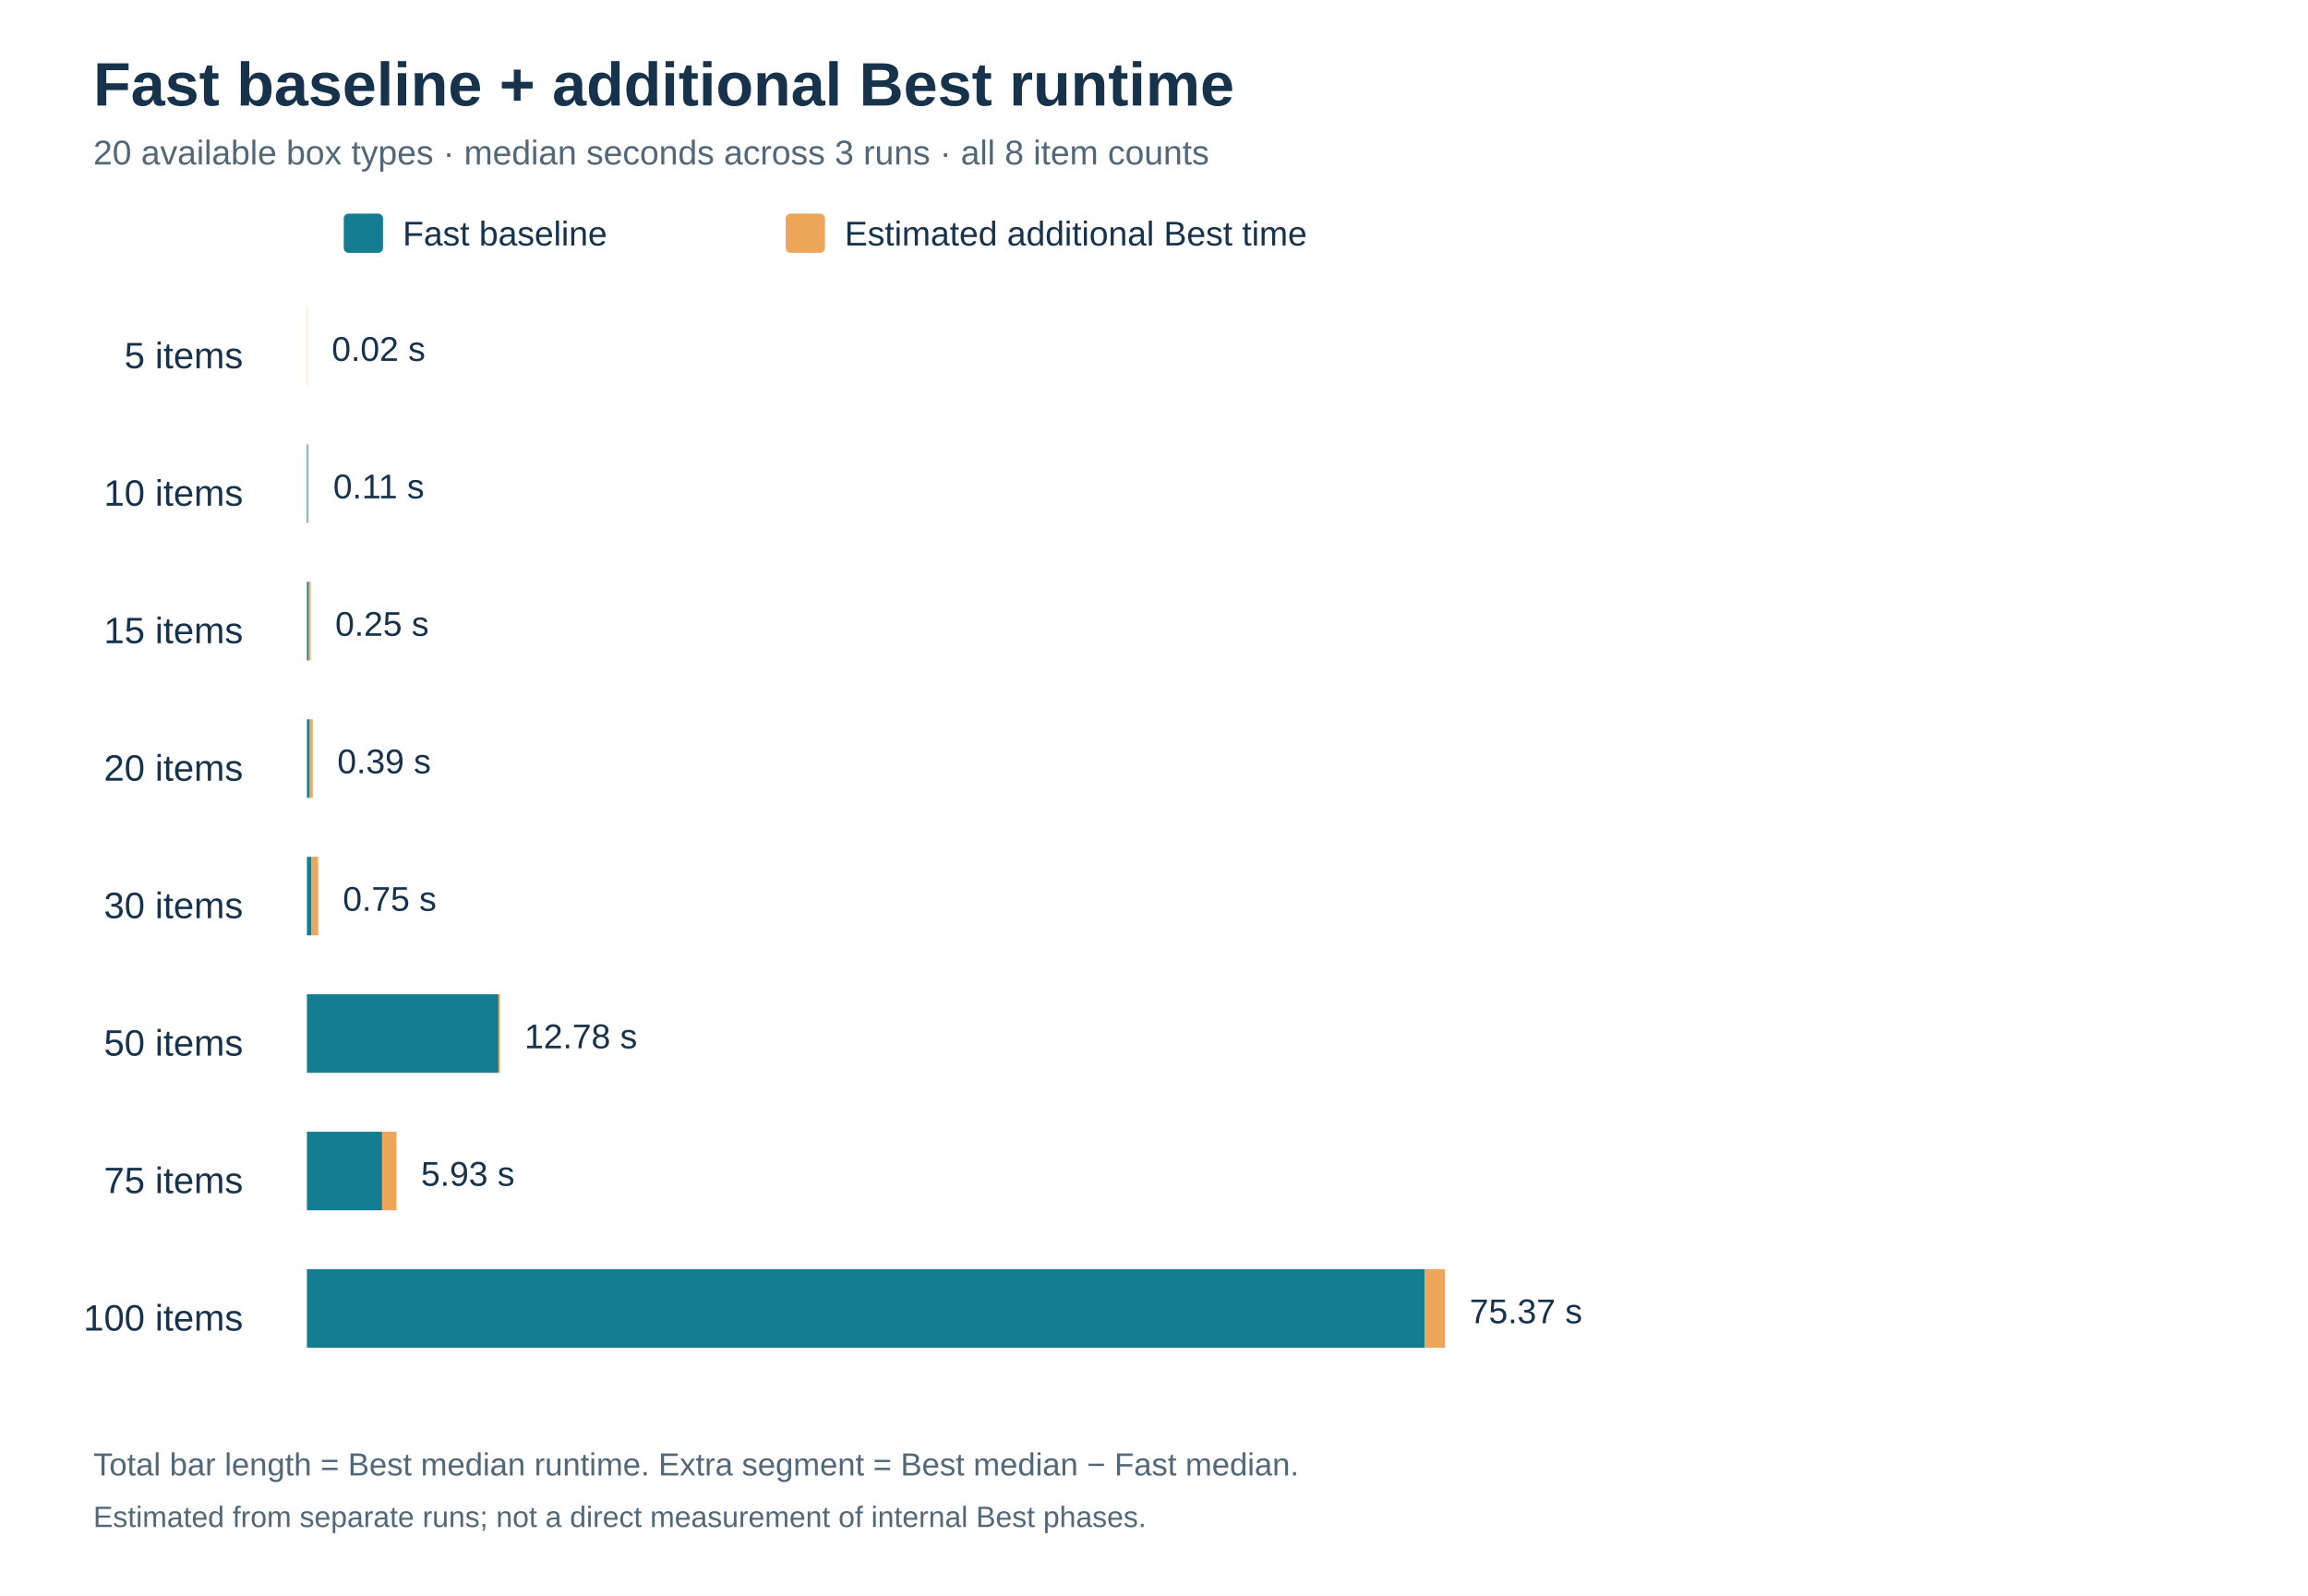
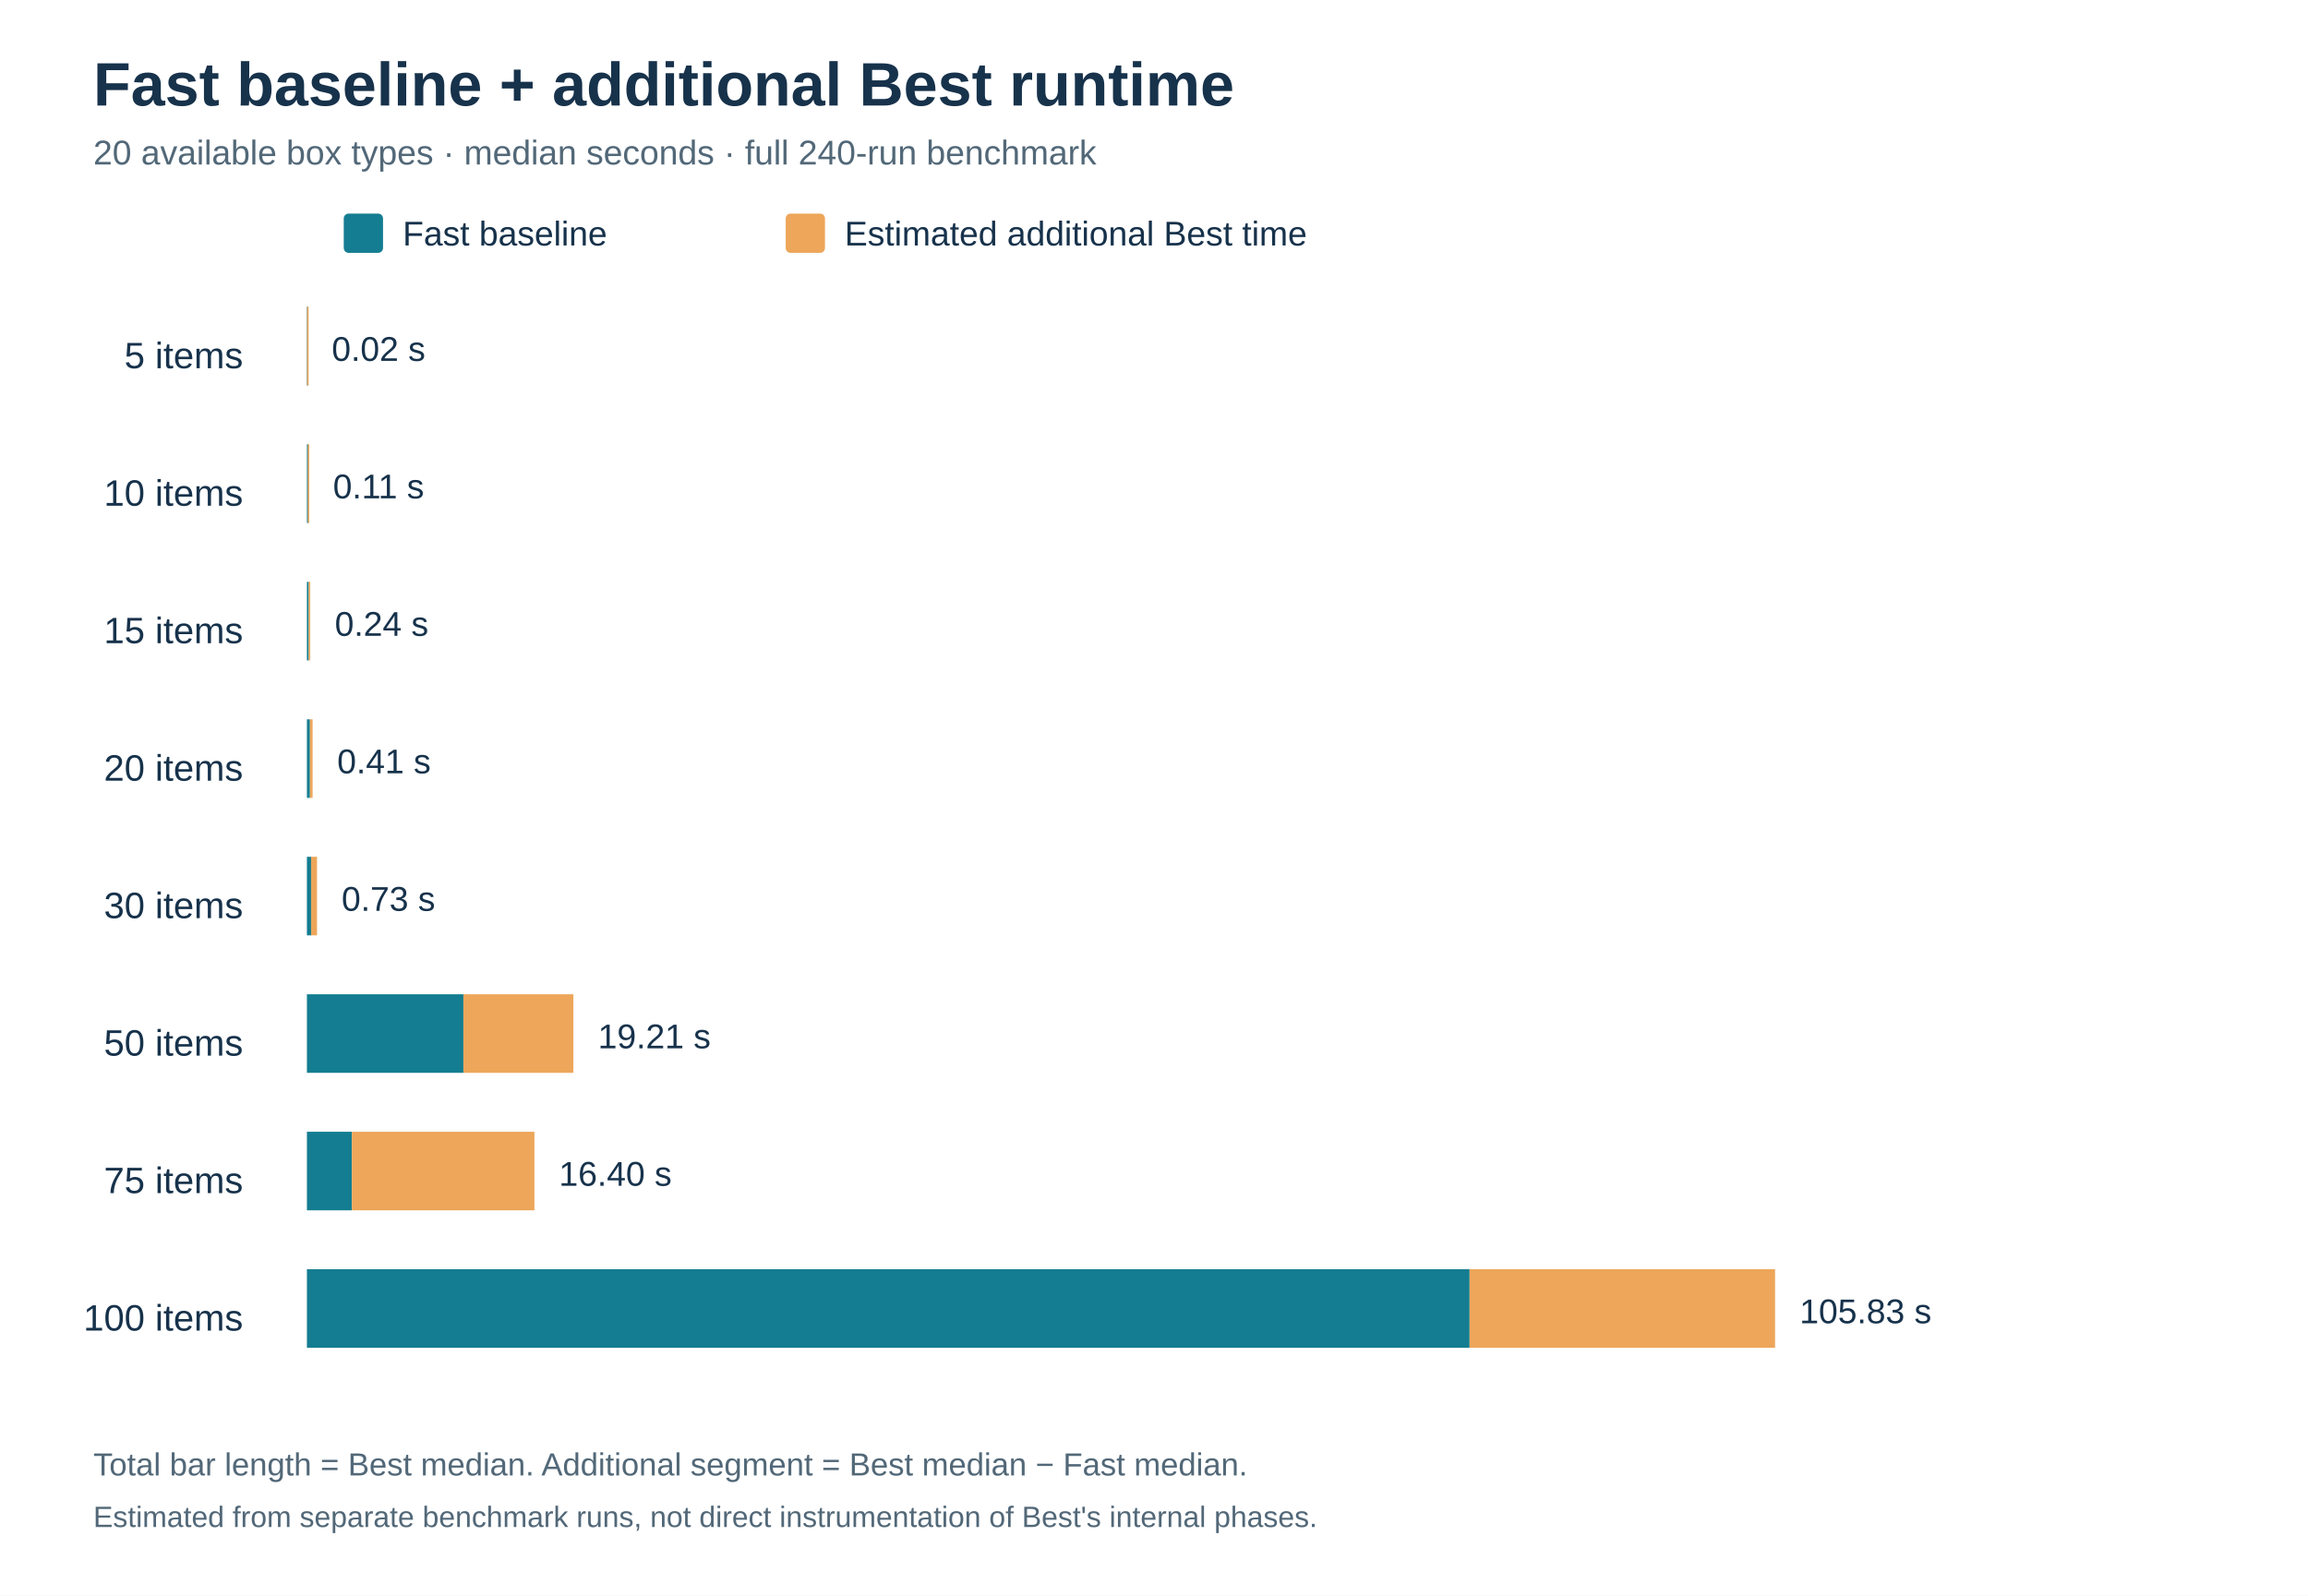
- <svg xmlns="http://www.w3.org/2000/svg" viewBox="0 0 940 650" role="img" aria-label="Stacked chart comparing Fast runtime and estimated additional Best runtime across all eight item counts">
+ <svg xmlns="http://www.w3.org/2000/svg" viewBox="0 0 940 650" role="img" aria-label="Stacked chart of Fast and estimated additional Best runtime across eight item counts">
  <rect width="940" height="650" fill="#fff" />
-   <text x="38" y="43" font-family="Arial,sans-serif" font-size="25" font-weight="bold" fill="#17324b">Fast baseline + additional Best runtime</text>
-   <text x="38" y="67" font-family="Arial,sans-serif" font-size="14" fill="#526878">20 available box types · median seconds across 3 runs · all 8 item counts</text>
+   <text x="38" y="43" font-family="Arial" font-size="25" font-weight="bold" fill="#17324b">Fast baseline + additional Best runtime</text>
+   <text x="38" y="67" font-family="Arial" font-size="14" fill="#526878">20 available box types · median seconds · full 240-run benchmark</text>
  <rect x="140" y="87" width="16" height="16" rx="2" fill="#147d91" />
  <text x="164" y="100" font-family="Arial" font-size="14" fill="#17324b">Fast baseline</text>
  <rect x="320" y="87" width="16" height="16" rx="2" fill="#eda65a" />
  <text x="344" y="100" font-family="Arial" font-size="14" fill="#17324b">Estimated additional Best time</text>
  <text x="99" y="150" text-anchor="end" font-family="Arial" font-size="15" fill="#17324b">5 items</text>
-   <rect x="125" y="125" width="0.01" height="32" fill="#147d91" />
-   <rect x="125.01" y="125" width="0.09" height="32" fill="#eda65a" />
-   <text x="135.10" y="147" font-family="Arial" font-size="14" fill="#17324b">0.02 s</text>
+   <rect x="125" y="125" width="0.60" height="32" fill="#147d91" />
+   <rect x="125.06" y="125" width="0.60" height="32" fill="#eda65a" />
+   <text x="135.11" y="147" font-family="Arial" font-size="14" fill="#17324b">0.02 s</text>
  <text x="99" y="206" text-anchor="end" font-family="Arial" font-size="15" fill="#17324b">10 items</text>
-   <rect x="125" y="181" width="0.36" height="32" fill="#147d91" />
-   <rect x="125.36" y="181" width="0.33" height="32" fill="#eda65a" />
-   <text x="135.69" y="203" font-family="Arial" font-size="14" fill="#17324b">0.11 s</text>
+   <rect x="125" y="181" width="0.60" height="32" fill="#147d91" />
+   <rect x="125.34" y="181" width="0.60" height="32" fill="#eda65a" />
+   <text x="135.62" y="203" font-family="Arial" font-size="14" fill="#17324b">0.11 s</text>
  <text x="99" y="262" text-anchor="end" font-family="Arial" font-size="15" fill="#17324b">15 items</text>
-   <rect x="125" y="237" width="0.79" height="32" fill="#147d91" />
-   <rect x="125.79" y="237" width="0.73" height="32" fill="#eda65a" />
-   <text x="136.52" y="259" font-family="Arial" font-size="14" fill="#17324b">0.25 s</text>
+   <rect x="125" y="237" width="0.73" height="32" fill="#147d91" />
+   <rect x="125.73" y="237" width="0.62" height="32" fill="#eda65a" />
+   <text x="136.36" y="259" font-family="Arial" font-size="14" fill="#17324b">0.24 s</text>
  <text x="99" y="318" text-anchor="end" font-family="Arial" font-size="15" fill="#17324b">20 items</text>
-   <rect x="125" y="293" width="1.15" height="32" fill="#147d91" />
-   <rect x="126.15" y="293" width="1.23" height="32" fill="#eda65a" />
-   <text x="137.38" y="315" font-family="Arial" font-size="14" fill="#17324b">0.39 s</text>
+   <rect x="125" y="293" width="1.24" height="32" fill="#147d91" />
+   <rect x="126.24" y="293" width="1.07" height="32" fill="#eda65a" />
+   <text x="137.32" y="315" font-family="Arial" font-size="14" fill="#17324b">0.41 s</text>
  <text x="99" y="374" text-anchor="end" font-family="Arial" font-size="15" fill="#17324b">30 items</text>
-   <rect x="125" y="349" width="1.87" height="32" fill="#147d91" />
-   <rect x="126.87" y="349" width="2.74" height="32" fill="#eda65a" />
-   <text x="139.62" y="371" font-family="Arial" font-size="14" fill="#17324b">0.75 s</text>
+   <rect x="125" y="349" width="1.70" height="32" fill="#147d91" />
+   <rect x="126.69" y="349" width="2.43" height="32" fill="#eda65a" />
+   <text x="139.12" y="371" font-family="Arial" font-size="14" fill="#17324b">0.73 s</text>
  <text x="99" y="430" text-anchor="end" font-family="Arial" font-size="15" fill="#17324b">50 items</text>
-   <rect x="125" y="405" width="78.01" height="32" fill="#147d91" />
-   <rect x="203.01" y="405" width="0.60" height="32" fill="#eda65a" />
-   <text x="213.61" y="427" font-family="Arial" font-size="14" fill="#17324b">12.78 s</text>
+   <rect x="125" y="405" width="63.73" height="32" fill="#147d91" />
+   <rect x="188.73" y="405" width="44.80" height="32" fill="#eda65a" />
+   <text x="243.54" y="427" font-family="Arial" font-size="14" fill="#17324b">19.21 s</text>
  <text x="99" y="486" text-anchor="end" font-family="Arial" font-size="15" fill="#17324b">75 items</text>
-   <rect x="125" y="461" width="30.63" height="32" fill="#147d91" />
-   <rect x="155.63" y="461" width="5.82" height="32" fill="#eda65a" />
-   <text x="171.46" y="483" font-family="Arial" font-size="14" fill="#17324b">5.93 s</text>
+   <rect x="125" y="461" width="18.31" height="32" fill="#147d91" />
+   <rect x="143.31" y="461" width="74.35" height="32" fill="#eda65a" />
+   <text x="227.66" y="483" font-family="Arial" font-size="14" fill="#17324b">16.40 s</text>
  <text x="99" y="542" text-anchor="end" font-family="Arial" font-size="15" fill="#17324b">100 items</text>
-   <rect x="125" y="517" width="455.19" height="32" fill="#147d91" />
-   <rect x="580.19" y="517" width="8.32" height="32" fill="#eda65a" />
-   <text x="598.51" y="539" font-family="Arial" font-size="14" fill="#17324b">75.37 s</text>
-   <text x="38" y="601" font-family="Arial" font-size="13" fill="#526878">Total bar length = Best median runtime. Extra segment = Best median − Fast median.</text>
-   <text x="38" y="622" font-family="Arial" font-size="12" fill="#526878">Estimated from separate runs; not a direct measurement of internal Best phases.</text>
+   <rect x="125" y="517" width="473.53" height="32" fill="#147d91" />
+   <rect x="598.53" y="517" width="124.41" height="32" fill="#eda65a" />
+   <text x="732.94" y="539" font-family="Arial" font-size="14" fill="#17324b">105.83 s</text>
+   <text x="38" y="601" font-family="Arial" font-size="13" fill="#526878">Total bar length = Best median. Additional segment = Best median − Fast median.</text>
+   <text x="38" y="622" font-family="Arial" font-size="12" fill="#526878">Estimated from separate benchmark runs, not direct instrumentation of Best's internal phases.</text>
</svg>
